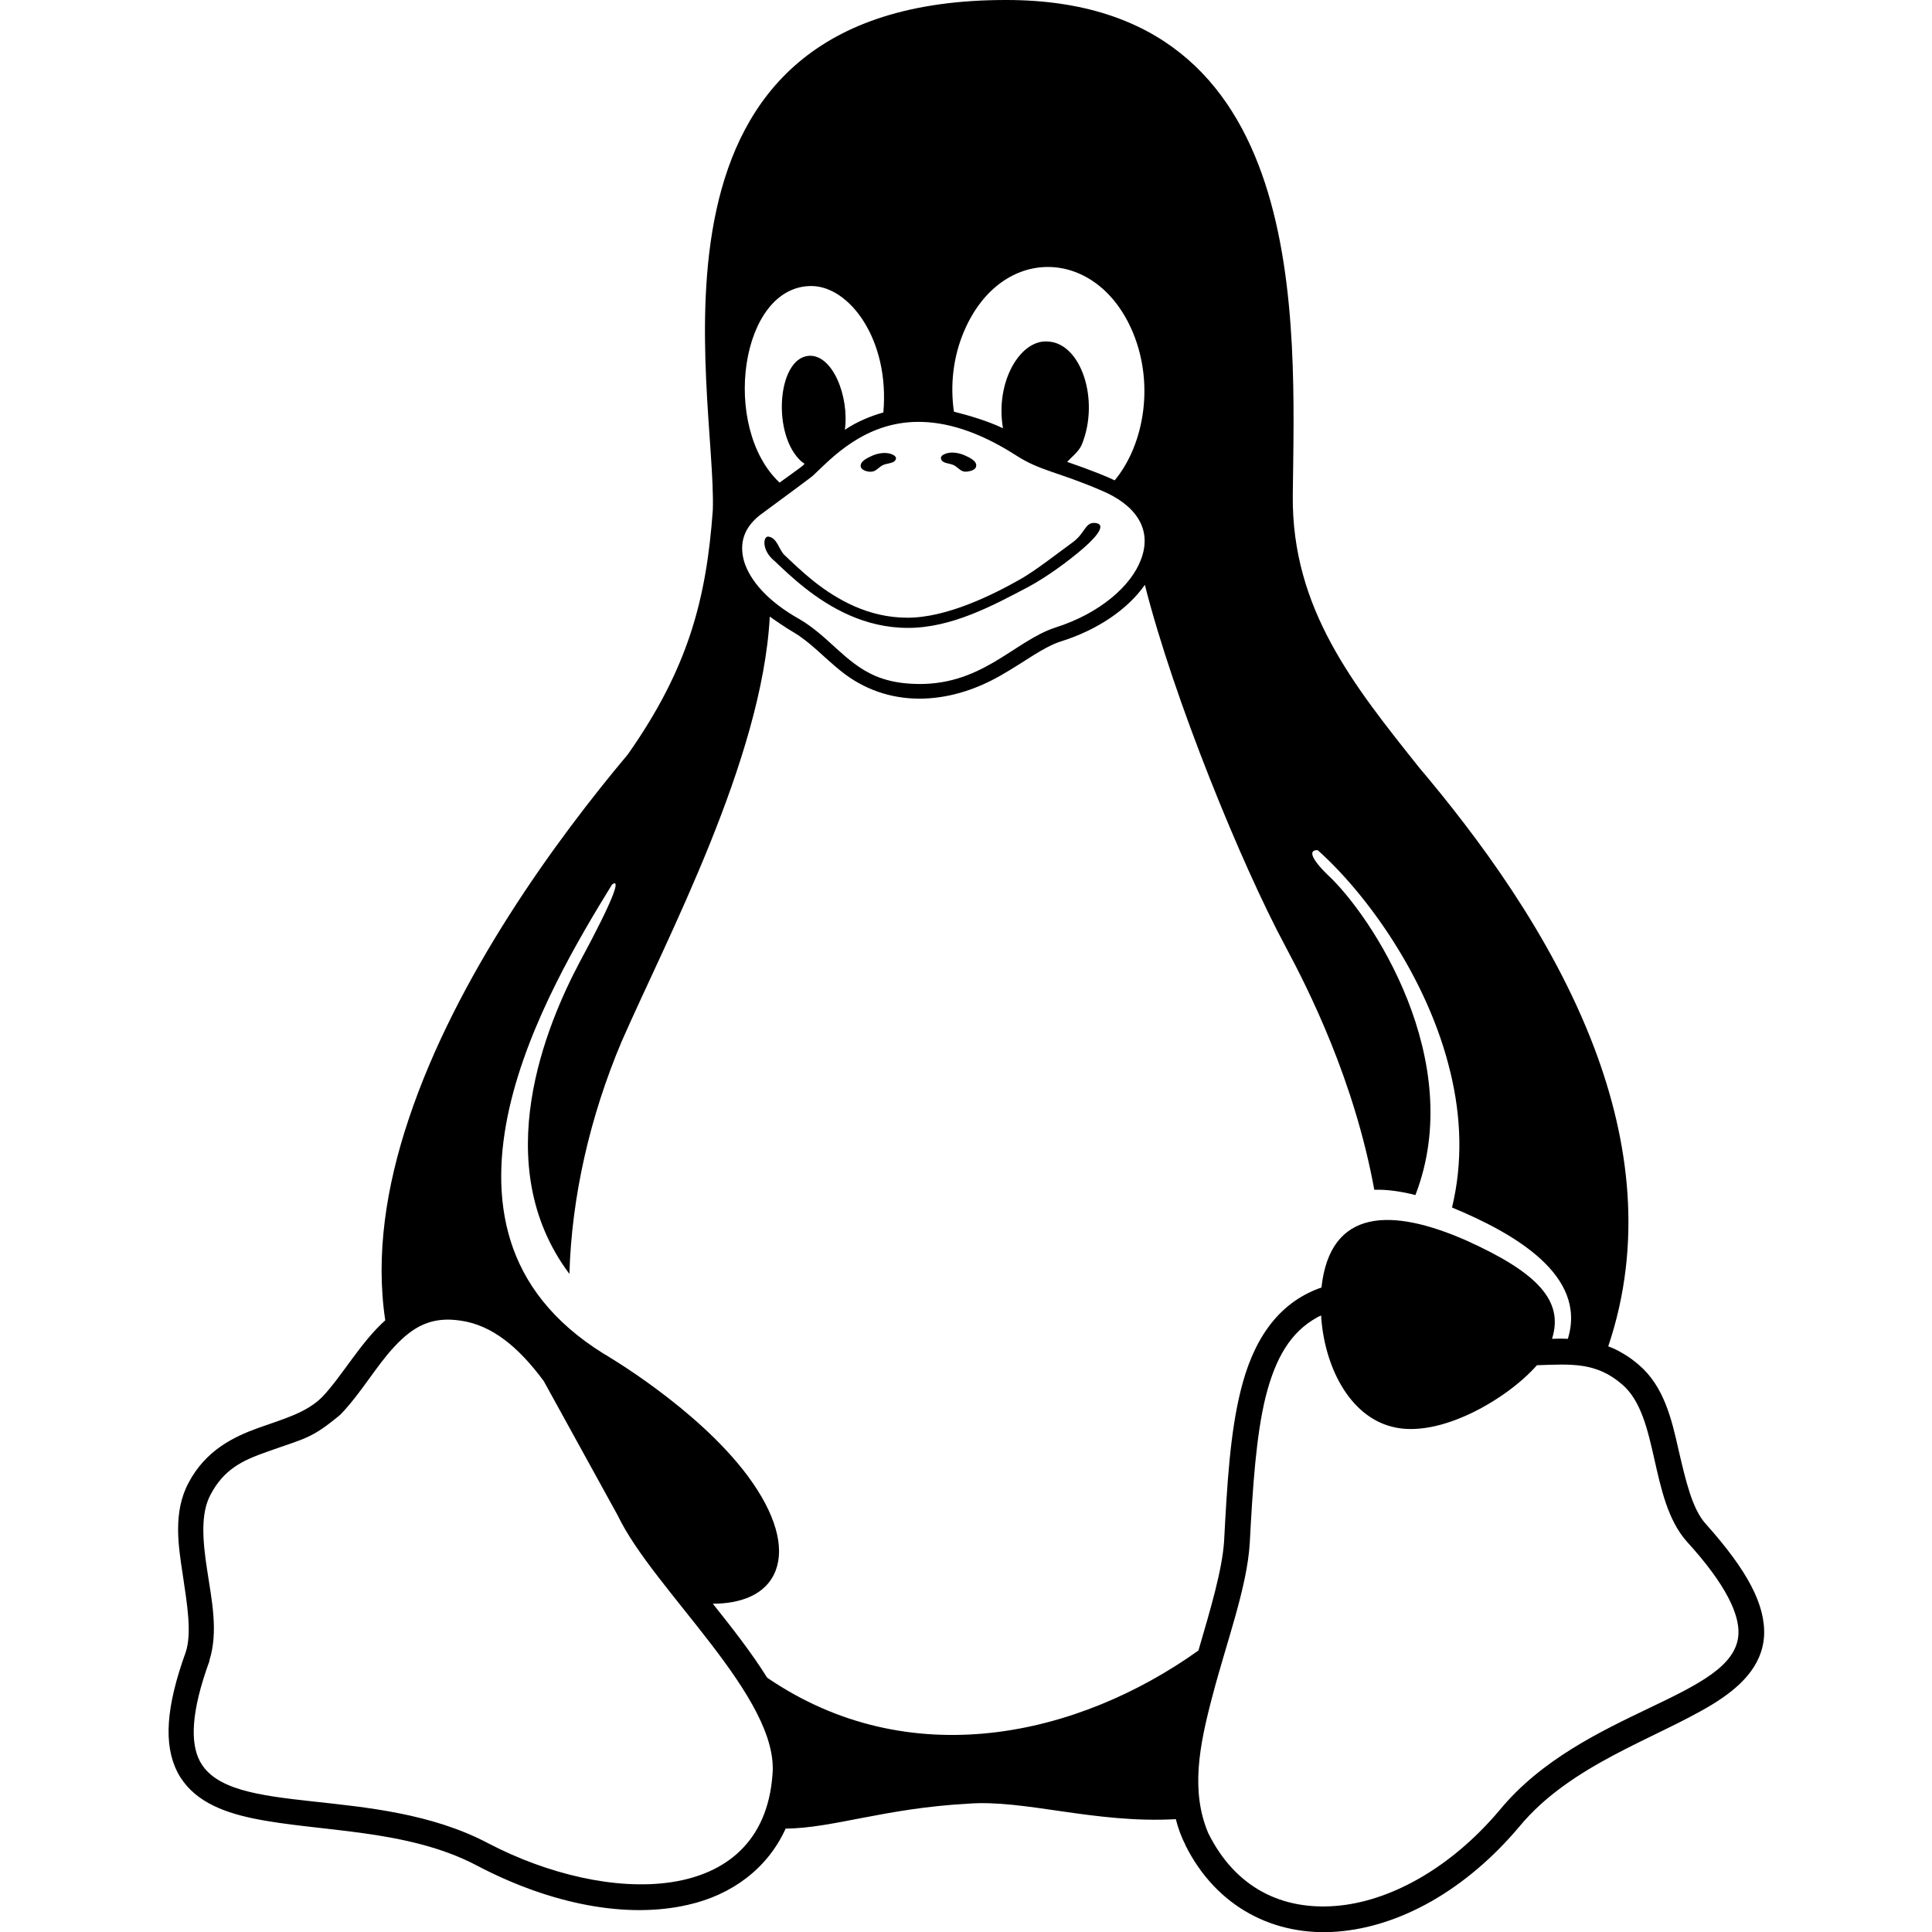
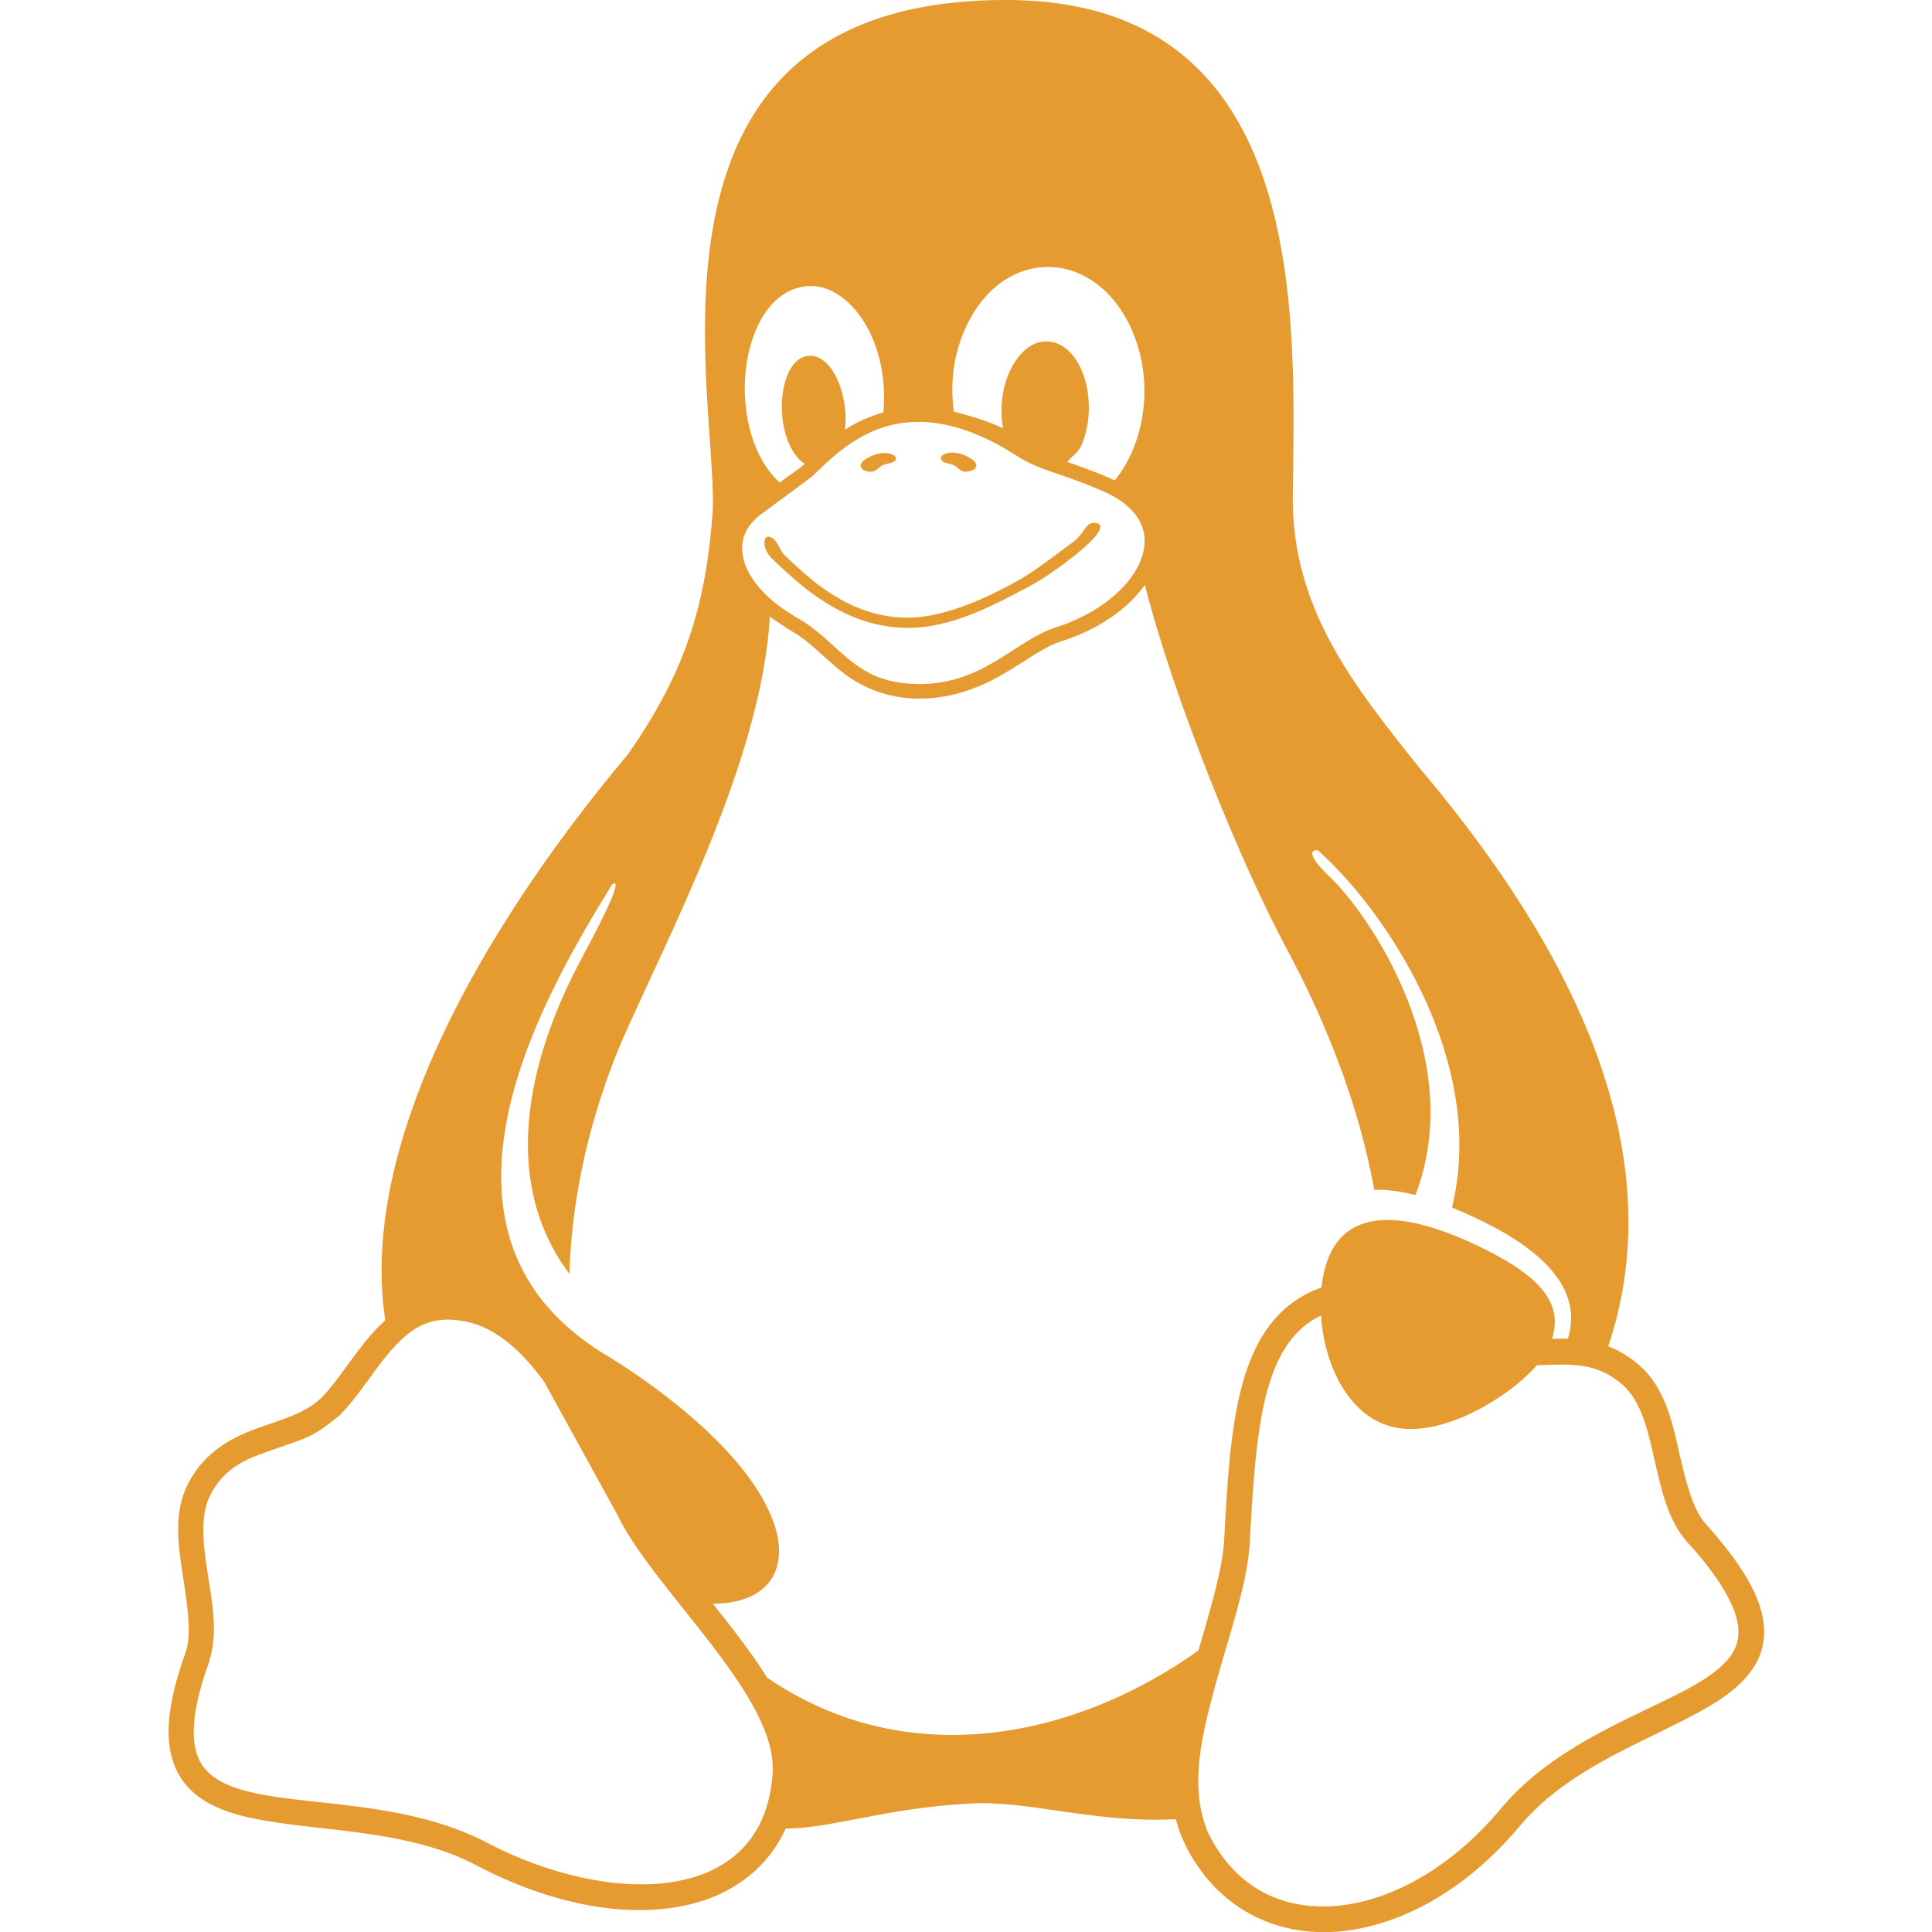
<svg xmlns="http://www.w3.org/2000/svg" width="15" height="15" viewBox="0 0 448 512">
-   <path d="M220.8 123.3c1 .5 1.8 1.7 3 1.7 1.1 0 2.8-.4 2.9-1.5.2-1.4-1.9-2.3-3.2-2.9-1.7-.7-3.9-1-5.5-.1-.4.2-.8.7-.6 1.1.3 1.3 2.3 1.1 3.4 1.7zm-21.9 1.7c1.2 0 2-1.2 3-1.7 1.1-.6 3.1-.4 3.5-1.6.2-.4-.2-.9-.6-1.1-1.6-.9-3.8-.6-5.5.1-1.3.6-3.4 1.5-3.2 2.9.1 1 1.8 1.5 2.8 1.4zM420 403.8c-3.6-4-5.3-11.6-7.2-19.7-1.8-8.1-3.9-16.8-10.5-22.4-1.3-1.1-2.6-2.1-4-2.9-1.3-.8-2.7-1.5-4.1-2 9.2-27.3 5.6-54.5-3.7-79.1-11.4-30.1-31.3-56.4-46.5-74.4-17.1-21.5-33.7-41.9-33.4-72C311.1 85.4 315.7.1 234.8 0 132.4-.2 158 103.4 156.9 135.2c-1.7 23.4-6.4 41.8-22.5 64.7-18.9 22.5-45.5 58.8-58.1 96.7-6 17.9-8.8 36.1-6.2 53.3-6.5 5.8-11.4 14.7-16.6 20.2-4.2 4.3-10.3 5.9-17 8.3s-14 6-18.5 14.5c-2.1 3.9-2.8 8.1-2.8 12.4 0 3.9.6 7.9 1.2 11.8 1.2 8.1 2.5 15.7.8 20.8-5.2 14.4-5.9 24.4-2.2 31.7 3.8 7.3 11.4 10.5 20.1 12.3 17.3 3.6 40.8 2.7 59.3 12.5 19.8 10.4 39.9 14.1 55.9 10.4 11.6-2.6 21.1-9.6 25.9-20.2 12.5-.1 26.3-5.4 48.3-6.6 14.9-1.2 33.6 5.3 55.1 4.1.6 2.3 1.4 4.6 2.5 6.7v.1c8.3 16.7 23.8 24.3 40.3 23 16.6-1.3 34.1-11 48.3-27.9 13.6-16.4 36-23.2 50.9-32.2 7.4-4.5 13.4-10.1 13.9-18.3.4-8.2-4.4-17.3-15.5-29.7zM223.7 87.3c9.8-22.2 34.2-21.8 44-.4 6.5 14.2 3.6 30.9-4.3 40.4-1.6-.8-5.9-2.6-12.6-4.9 1.1-1.2 3.1-2.7 3.9-4.6 4.8-11.8-.2-27-9.1-27.3-7.3-.5-13.9 10.8-11.8 23-4.1-2-9.4-3.5-13-4.4-1-6.9-.3-14.6 2.9-21.8zM183 75.8c10.1 0 20.8 14.2 19.1 33.5-3.5 1-7.1 2.5-10.2 4.6 1.2-8.9-3.3-20.1-9.6-19.6-8.4.7-9.8 21.2-1.8 28.1 1 .8 1.9-.2-5.9 5.5-15.6-14.6-10.5-52.1 8.4-52.1zm-13.6 60.7c6.2-4.6 13.6-10 14.1-10.5 4.7-4.4 13.5-14.2 27.9-14.2 7.1 0 15.6 2.3 25.9 8.9 6.3 4.1 11.3 4.4 22.6 9.3 8.4 3.5 13.7 9.7 10.5 18.2-2.6 7.1-11 14.4-22.7 18.1-11.1 3.6-19.8 16-38.2 14.9-3.9-.2-7-1-9.6-2.1-8-3.5-12.2-10.4-20-15-8.6-4.8-13.2-10.4-14.7-15.3-1.4-4.9 0-9 4.2-12.3zm3.3 334c-2.7 35.1-43.9 34.4-75.3 18-29.9-15.8-68.6-6.5-76.5-21.9-2.4-4.7-2.4-12.7 2.6-26.4v-.2c2.4-7.6.6-16-.6-23.9-1.2-7.8-1.8-15 .9-20 3.5-6.7 8.5-9.1 14.8-11.3 10.3-3.7 11.8-3.4 19.6-9.9 5.5-5.7 9.5-12.9 14.3-18 5.1-5.5 10-8.1 17.7-6.9 8.1 1.2 15.1 6.8 21.9 16l19.6 35.6c9.5 19.9 43.1 48.4 41 68.9zm-1.4-25.9c-4.1-6.6-9.6-13.6-14.4-19.6 7.1 0 14.2-2.2 16.7-8.9 2.3-6.2 0-14.9-7.4-24.9-13.5-18.2-38.3-32.5-38.3-32.5-13.5-8.4-21.1-18.7-24.6-29.9s-3-23.3-.3-35.2c5.2-22.9 18.6-45.2 27.2-59.2 2.3-1.7.8 3.2-8.7 20.8-8.5 16.1-24.4 53.3-2.6 82.4.6-20.7 5.5-41.8 13.8-61.5 12-27.4 37.3-74.9 39.3-112.7 1.1.8 4.6 3.2 6.2 4.1 4.6 2.7 8.1 6.7 12.6 10.3 12.4 10 28.5 9.2 42.4 1.2 6.2-3.5 11.2-7.5 15.9-9 9.9-3.1 17.8-8.6 22.3-15 7.7 30.4 25.7 74.3 37.2 95.7 6.1 11.4 18.3 35.5 23.6 64.6 3.3-.1 7 .4 10.9 1.4 13.8-35.7-11.7-74.2-23.3-84.9-4.7-4.6-4.9-6.6-2.6-6.5 12.6 11.2 29.2 33.7 35.2 59 2.8 11.6 3.3 23.7.4 35.7 16.4 6.8 35.9 17.9 30.7 34.8-2.2-.1-3.2 0-4.2 0 3.2-10.1-3.9-17.6-22.8-26.1-19.6-8.6-36-8.6-38.3 12.5-12.1 4.2-18.3 14.7-21.4 27.3-2.8 11.2-3.6 24.7-4.4 39.9-.5 7.7-3.6 18-6.8 29-32.1 22.9-76.7 32.9-114.3 7.2zm257.4-11.5c-.9 16.8-41.2 19.9-63.2 46.5-13.2 15.7-29.4 24.4-43.6 25.5s-26.5-4.8-33.7-19.3c-4.7-11.1-2.4-23.1 1.1-36.3 3.7-14.2 9.2-28.8 9.9-40.6.8-15.2 1.7-28.5 4.2-38.7 2.6-10.3 6.6-17.2 13.7-21.1.3-.2.7-.3 1-.5.8 13.2 7.3 26.6 18.8 29.5 12.6 3.3 30.7-7.5 38.4-16.3 9-.3 15.7-.9 22.6 5.1 9.9 8.5 7.1 30.3 17.1 41.6 10.6 11.6 14 19.5 13.7 24.6zM173.3 148.7c2 1.9 4.7 4.5 8 7.1 6.6 5.2 15.8 10.6 27.3 10.6 11.6 0 22.5-5.9 31.8-10.8 4.9-2.6 10.9-7 14.8-10.4s5.9-6.3 3.1-6.6-2.6 2.6-6 5.1c-4.4 3.2-9.7 7.4-13.9 9.8-7.4 4.2-19.5 10.2-29.9 10.2s-18.7-4.8-24.9-9.7c-3.1-2.5-5.7-5-7.7-6.9-1.5-1.4-1.9-4.6-4.3-4.9-1.4-.1-1.8 3.7 1.7 6.5z" />
+   <path fill="#E69B31" d="M220.8 123.3c1 .5 1.8 1.7 3 1.7 1.1 0 2.8-.4 2.9-1.5.2-1.4-1.9-2.3-3.2-2.9-1.7-.7-3.9-1-5.5-.1-.4.2-.8.7-.6 1.1.3 1.3 2.3 1.1 3.4 1.7zm-21.9 1.7c1.2 0 2-1.2 3-1.7 1.1-.6 3.1-.4 3.5-1.6.2-.4-.2-.9-.6-1.1-1.6-.9-3.8-.6-5.5.1-1.3.6-3.4 1.5-3.2 2.9.1 1 1.8 1.5 2.8 1.4zM420 403.8c-3.6-4-5.3-11.6-7.2-19.7-1.8-8.1-3.9-16.8-10.5-22.4-1.3-1.1-2.6-2.1-4-2.9-1.3-.8-2.7-1.5-4.1-2 9.2-27.3 5.6-54.5-3.7-79.1-11.4-30.1-31.3-56.4-46.5-74.4-17.1-21.5-33.7-41.9-33.4-72C311.1 85.4 315.7.1 234.8 0 132.4-.2 158 103.4 156.9 135.2c-1.7 23.4-6.4 41.8-22.5 64.7-18.9 22.5-45.5 58.8-58.1 96.7-6 17.9-8.8 36.1-6.2 53.3-6.5 5.8-11.4 14.7-16.6 20.2-4.2 4.3-10.3 5.9-17 8.3s-14 6-18.5 14.5c-2.1 3.9-2.8 8.1-2.8 12.4 0 3.9.6 7.9 1.2 11.8 1.2 8.1 2.5 15.7.8 20.8-5.2 14.4-5.9 24.4-2.2 31.7 3.8 7.3 11.4 10.5 20.1 12.3 17.3 3.6 40.8 2.7 59.3 12.5 19.8 10.4 39.9 14.1 55.9 10.4 11.6-2.6 21.1-9.6 25.9-20.2 12.5-.1 26.3-5.4 48.3-6.6 14.9-1.2 33.6 5.3 55.1 4.1.6 2.3 1.4 4.6 2.5 6.7v.1c8.3 16.7 23.8 24.3 40.3 23 16.6-1.3 34.1-11 48.3-27.9 13.6-16.4 36-23.2 50.9-32.2 7.4-4.5 13.4-10.1 13.9-18.3.4-8.2-4.4-17.3-15.5-29.7zM223.7 87.3c9.8-22.2 34.2-21.8 44-.4 6.5 14.2 3.6 30.9-4.3 40.4-1.6-.8-5.9-2.6-12.6-4.9 1.1-1.2 3.1-2.7 3.9-4.6 4.8-11.8-.2-27-9.1-27.3-7.3-.5-13.9 10.8-11.8 23-4.1-2-9.4-3.5-13-4.4-1-6.9-.3-14.6 2.9-21.8zM183 75.8c10.1 0 20.8 14.2 19.1 33.5-3.5 1-7.1 2.5-10.2 4.6 1.2-8.9-3.3-20.1-9.6-19.6-8.4.7-9.8 21.2-1.8 28.1 1 .8 1.9-.2-5.9 5.5-15.6-14.6-10.5-52.1 8.4-52.1zm-13.6 60.7c6.2-4.6 13.6-10 14.1-10.5 4.7-4.4 13.5-14.2 27.9-14.2 7.1 0 15.6 2.3 25.9 8.9 6.3 4.1 11.3 4.4 22.6 9.3 8.4 3.5 13.7 9.7 10.5 18.2-2.6 7.1-11 14.4-22.7 18.1-11.1 3.6-19.8 16-38.2 14.9-3.9-.2-7-1-9.6-2.1-8-3.5-12.2-10.4-20-15-8.6-4.8-13.2-10.4-14.7-15.3-1.4-4.9 0-9 4.2-12.3zm3.3 334c-2.7 35.1-43.9 34.4-75.3 18-29.9-15.8-68.6-6.5-76.5-21.9-2.4-4.7-2.4-12.7 2.6-26.4v-.2c2.4-7.6.6-16-.6-23.9-1.2-7.8-1.8-15 .9-20 3.5-6.7 8.5-9.1 14.8-11.3 10.3-3.7 11.8-3.4 19.6-9.9 5.5-5.7 9.5-12.9 14.3-18 5.1-5.5 10-8.1 17.7-6.9 8.1 1.2 15.1 6.8 21.9 16l19.6 35.6c9.5 19.9 43.1 48.4 41 68.9zm-1.4-25.9c-4.1-6.6-9.6-13.6-14.4-19.6 7.1 0 14.2-2.2 16.7-8.9 2.3-6.2 0-14.9-7.4-24.9-13.5-18.2-38.3-32.5-38.3-32.5-13.5-8.4-21.1-18.7-24.6-29.9s-3-23.3-.3-35.2c5.2-22.9 18.6-45.2 27.2-59.2 2.3-1.7.8 3.2-8.7 20.8-8.5 16.1-24.4 53.3-2.6 82.4.6-20.7 5.5-41.8 13.8-61.5 12-27.4 37.3-74.9 39.3-112.7 1.1.8 4.6 3.2 6.2 4.1 4.6 2.7 8.1 6.7 12.6 10.3 12.4 10 28.5 9.2 42.4 1.2 6.2-3.5 11.2-7.5 15.9-9 9.9-3.1 17.8-8.6 22.3-15 7.7 30.4 25.7 74.3 37.2 95.7 6.1 11.4 18.3 35.5 23.6 64.6 3.3-.1 7 .4 10.9 1.4 13.8-35.7-11.7-74.2-23.3-84.9-4.7-4.6-4.9-6.6-2.6-6.5 12.6 11.2 29.2 33.7 35.2 59 2.8 11.6 3.3 23.7.4 35.7 16.4 6.8 35.9 17.9 30.7 34.8-2.2-.1-3.2 0-4.2 0 3.2-10.1-3.9-17.6-22.8-26.1-19.6-8.6-36-8.6-38.3 12.5-12.1 4.2-18.3 14.7-21.4 27.3-2.8 11.2-3.6 24.7-4.4 39.9-.5 7.7-3.6 18-6.8 29-32.1 22.9-76.7 32.9-114.3 7.2zm257.4-11.5c-.9 16.8-41.2 19.9-63.2 46.5-13.2 15.7-29.4 24.4-43.6 25.5s-26.5-4.8-33.7-19.3c-4.7-11.1-2.4-23.1 1.1-36.3 3.7-14.2 9.2-28.8 9.9-40.6.8-15.2 1.7-28.5 4.2-38.7 2.6-10.3 6.6-17.2 13.7-21.1.3-.2.7-.3 1-.5.8 13.2 7.3 26.6 18.8 29.5 12.6 3.3 30.7-7.5 38.4-16.3 9-.3 15.7-.9 22.6 5.1 9.9 8.5 7.1 30.3 17.1 41.6 10.6 11.6 14 19.5 13.7 24.6zM173.3 148.7c2 1.9 4.7 4.5 8 7.1 6.6 5.2 15.8 10.6 27.3 10.6 11.6 0 22.5-5.9 31.8-10.8 4.9-2.6 10.9-7 14.8-10.4s5.9-6.3 3.1-6.6-2.6 2.6-6 5.1c-4.4 3.2-9.7 7.4-13.9 9.8-7.4 4.2-19.5 10.2-29.9 10.2s-18.7-4.8-24.9-9.7c-3.1-2.5-5.7-5-7.7-6.9-1.5-1.4-1.9-4.6-4.3-4.9-1.4-.1-1.8 3.7 1.7 6.5z" />
</svg>
